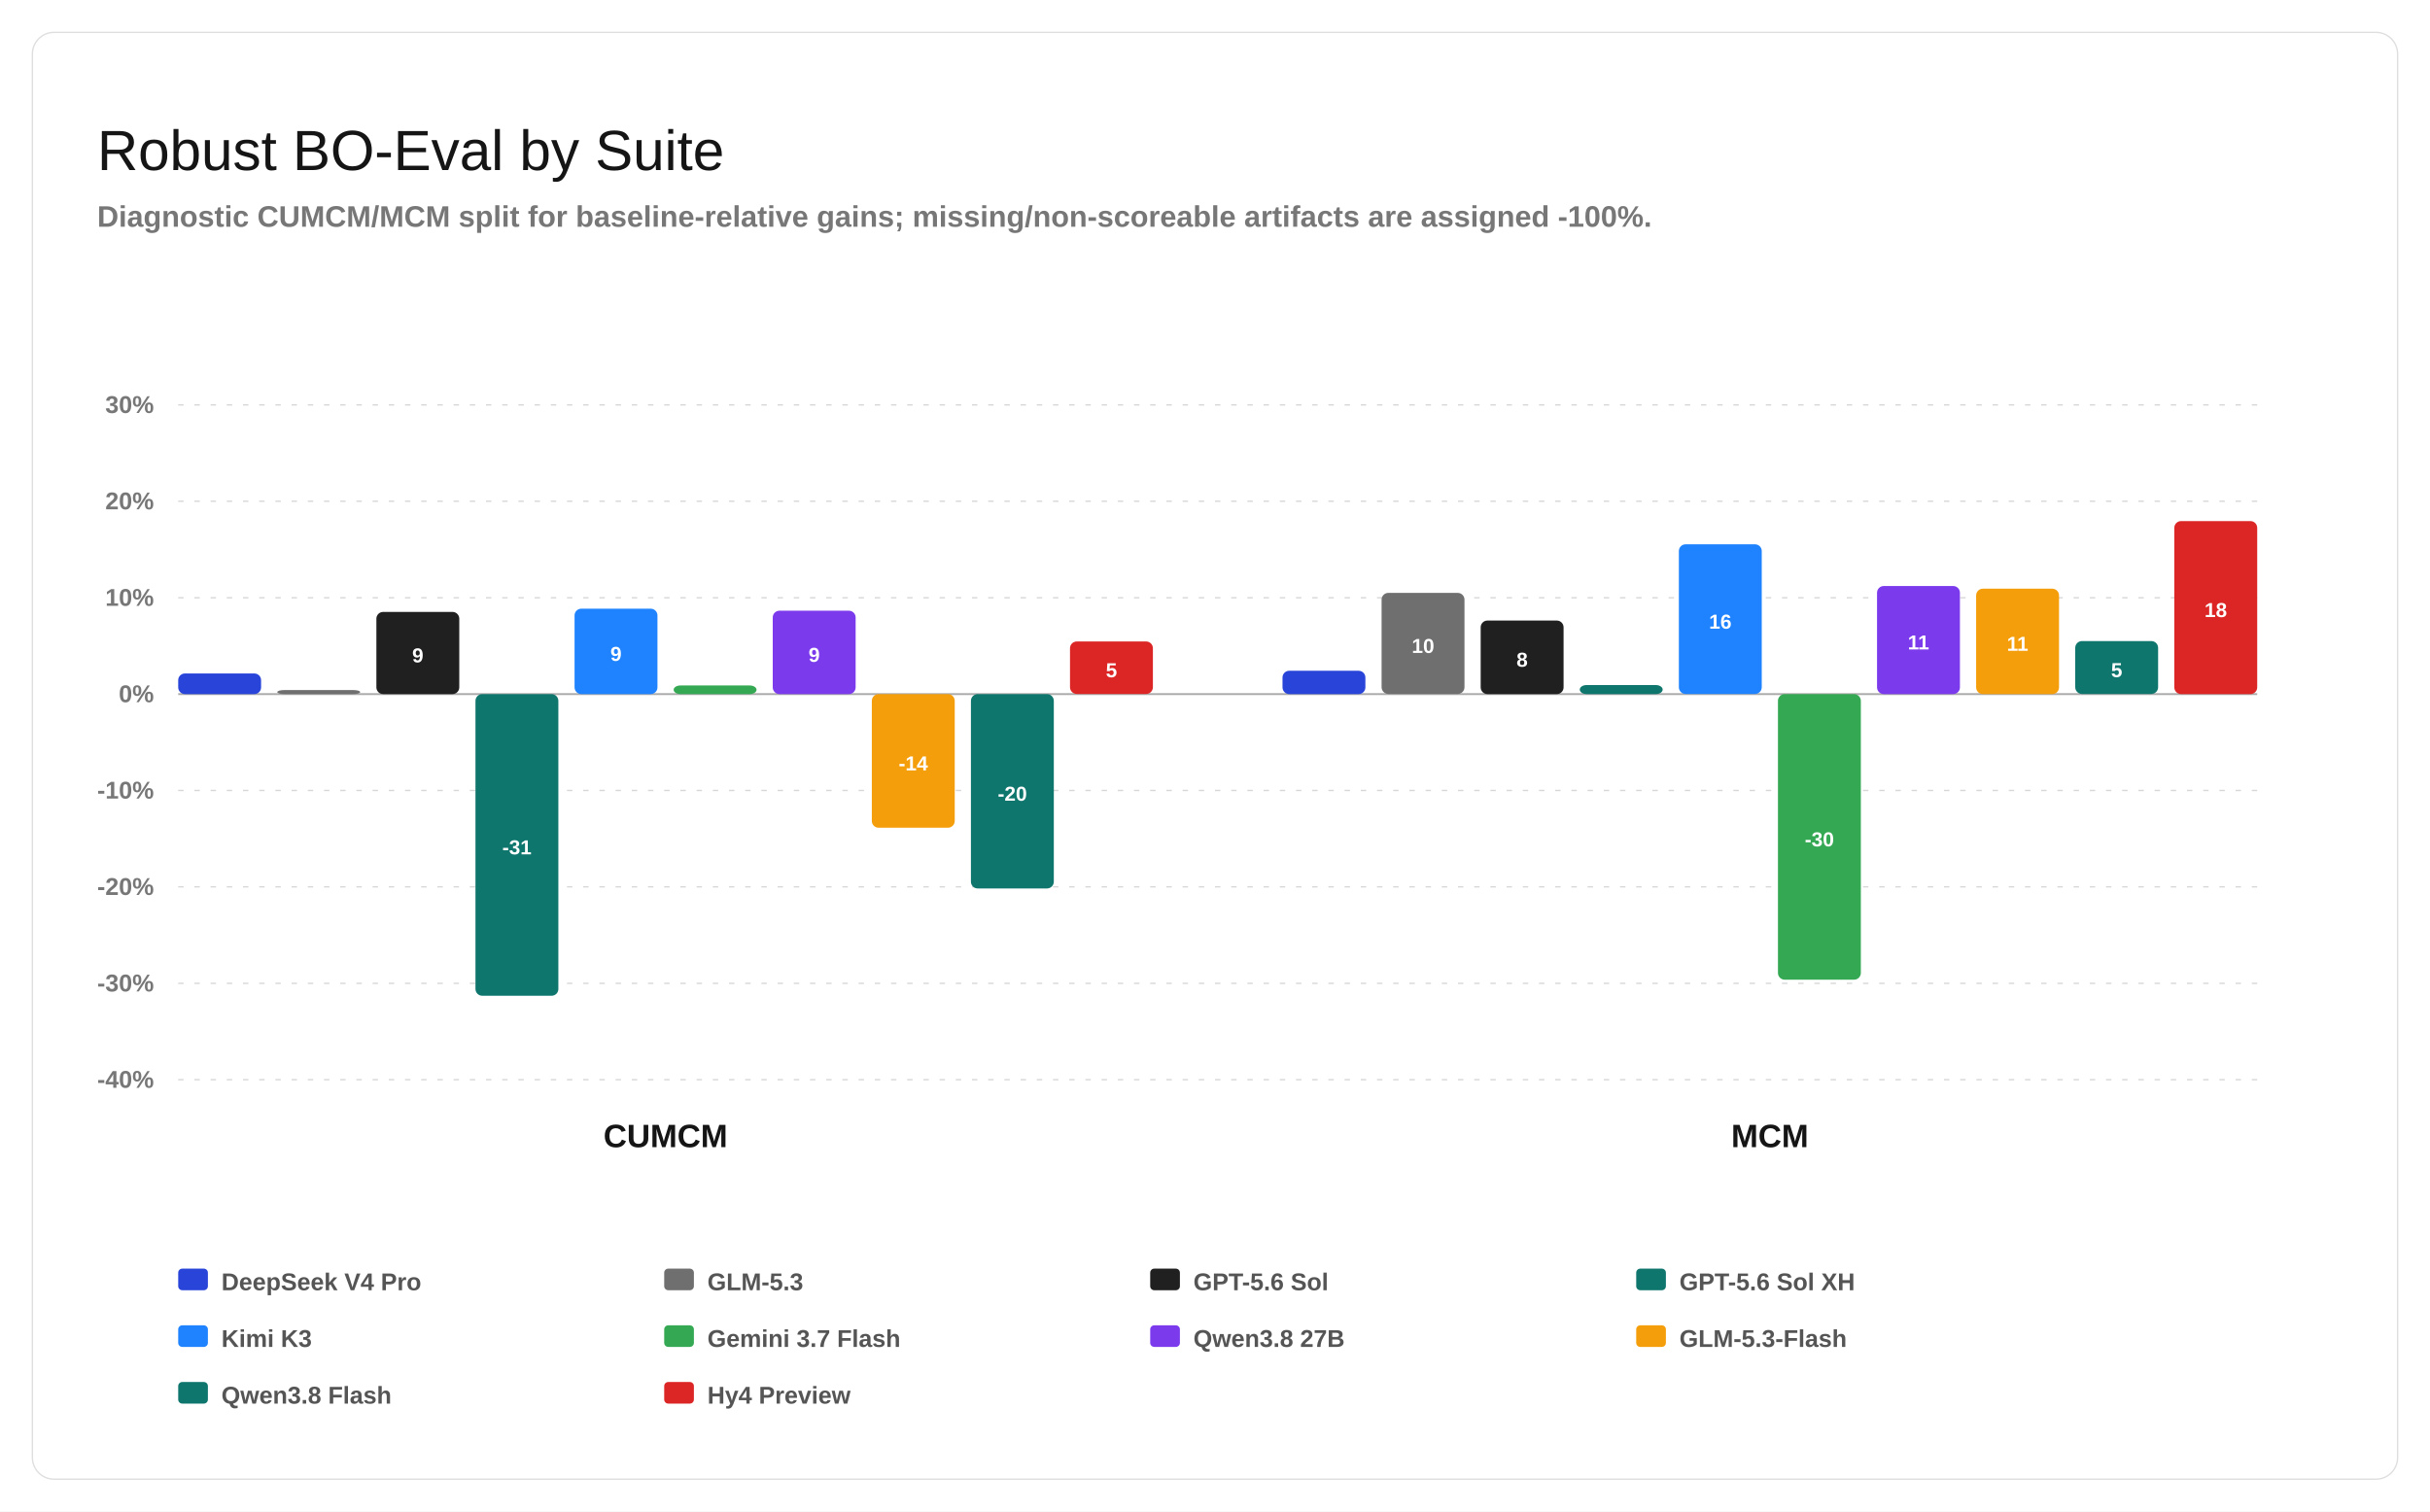
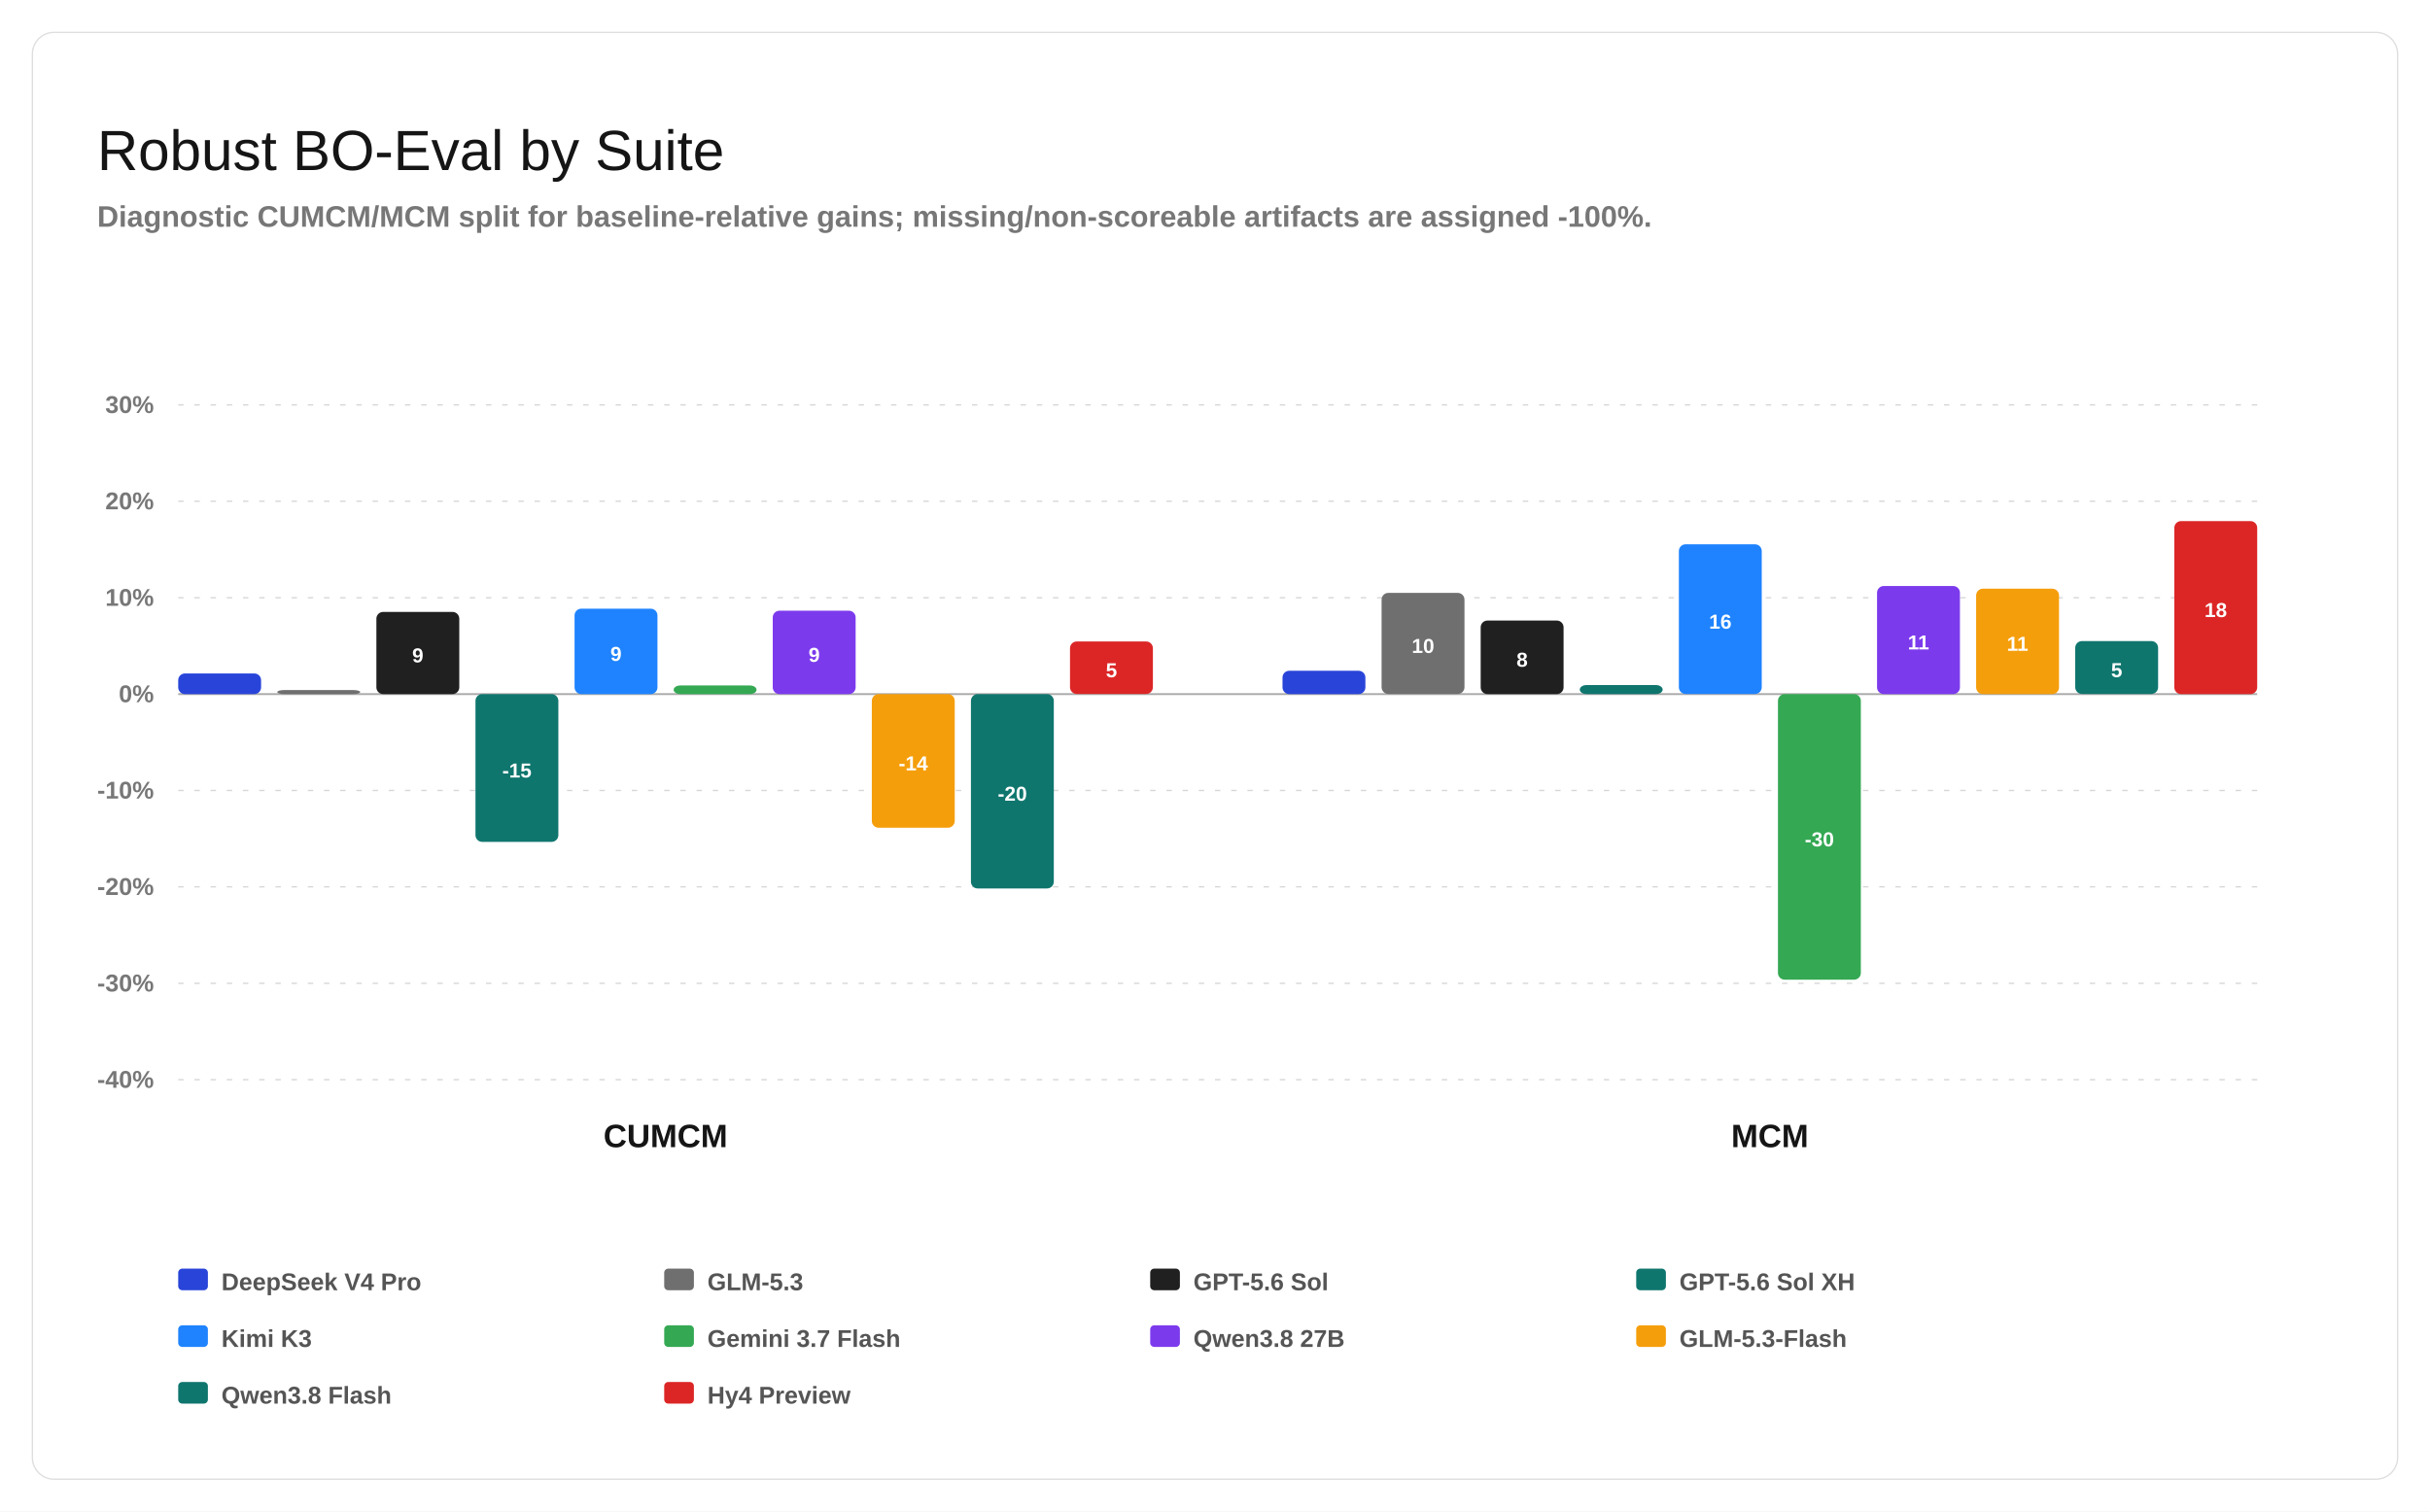
<svg xmlns="http://www.w3.org/2000/svg" width="1800" height="1120" viewBox="0 0 1800 1120" role="img">
  <style>
      .title { font-family: Georgia, Times, serif; font-size: 42px; font-weight: 500; fill: #050505; }
      .subtitle { font-family: Arial, Helvetica, sans-serif; font-size: 22px; fill: #777777; font-weight: 650; }
      .axis { font-family: Arial, Helvetica, sans-serif; font-size: 18px; fill: #777777; font-weight: 650; }
      .axis-title { font-family: Arial, Helvetica, sans-serif; font-size: 22px; fill: #111111; font-weight: 720; }
      .label { font-family: Arial, Helvetica, sans-serif; font-size: 19px; fill: #151515; font-weight: 700; }
      .small { font-family: Arial, Helvetica, sans-serif; font-size: 18px; fill: #777777; font-weight: 650; }
    </style>
  <rect width="1800" height="1120" fill="#ffffff" />
  <rect x="24.0" y="24.0" width="1752.0" height="1072.0" fill="#ffffff" rx="16.0" stroke="#dedede" />
  <text x="72.0" y="126.0" text-anchor="start" font-family="Arial, Helvetica, sans-serif" font-size="42" font-weight="500" fill="#151515">Robust BO-Eval by Suite</text>
  <text x="72.0" y="168.0" text-anchor="start" font-family="Arial, Helvetica, sans-serif" font-size="22" font-weight="650" fill="#777777">Diagnostic CUMCM/MCM split for baseline-relative gains; missing/non-scoreable artifacts are assigned -100%.</text>
  <line x1="132.0" y1="800.0" x2="1672.0" y2="800.0" stroke="#d7d7d7" stroke-width="1.0" stroke-dasharray="4 8" />
  <text x="114.0" y="806.0" text-anchor="end" font-family="Arial, Helvetica, sans-serif" font-size="18" font-weight="600" fill="#777777">-40%</text>
  <line x1="132.0" y1="728.6" x2="1672.0" y2="728.6" stroke="#d7d7d7" stroke-width="1.0" stroke-dasharray="4 8" />
  <text x="114.0" y="734.6" text-anchor="end" font-family="Arial, Helvetica, sans-serif" font-size="18" font-weight="600" fill="#777777">-30%</text>
  <line x1="132.0" y1="657.1" x2="1672.0" y2="657.1" stroke="#d7d7d7" stroke-width="1.0" stroke-dasharray="4 8" />
  <text x="114.0" y="663.1" text-anchor="end" font-family="Arial, Helvetica, sans-serif" font-size="18" font-weight="600" fill="#777777">-20%</text>
  <line x1="132.0" y1="585.7" x2="1672.0" y2="585.7" stroke="#d7d7d7" stroke-width="1.0" stroke-dasharray="4 8" />
  <text x="114.0" y="591.7" text-anchor="end" font-family="Arial, Helvetica, sans-serif" font-size="18" font-weight="600" fill="#777777">-10%</text>
  <line x1="132.0" y1="514.3" x2="1672.0" y2="514.3" stroke="#aaaaaa" stroke-width="1.4" />
  <text x="114.0" y="520.3" text-anchor="end" font-family="Arial, Helvetica, sans-serif" font-size="18" font-weight="600" fill="#777777">0%</text>
  <line x1="132.0" y1="442.9" x2="1672.0" y2="442.9" stroke="#d7d7d7" stroke-width="1.0" stroke-dasharray="4 8" />
  <text x="114.0" y="448.9" text-anchor="end" font-family="Arial, Helvetica, sans-serif" font-size="18" font-weight="600" fill="#777777">10%</text>
  <line x1="132.0" y1="371.4" x2="1672.0" y2="371.4" stroke="#d7d7d7" stroke-width="1.0" stroke-dasharray="4 8" />
  <text x="114.0" y="377.4" text-anchor="end" font-family="Arial, Helvetica, sans-serif" font-size="18" font-weight="600" fill="#777777">20%</text>
  <line x1="132.0" y1="300.0" x2="1672.0" y2="300.0" stroke="#d7d7d7" stroke-width="1.0" stroke-dasharray="4 8" />
  <text x="114.0" y="306.0" text-anchor="end" font-family="Arial, Helvetica, sans-serif" font-size="18" font-weight="600" fill="#777777">30%</text>
  <text x="493.0" y="850.0" text-anchor="middle" font-family="Arial, Helvetica, sans-serif" font-size="24" font-weight="800" fill="#151515">CUMCM</text>
  <rect x="132.0" y="499.0" width="61.4" height="15.3" fill="#2945d9" rx="5.0" />
  <rect x="205.4" y="511.3" width="61.4" height="3.0" fill="#6f6f6f" rx="5.0" />
  <rect x="278.8" y="453.4" width="61.4" height="60.9" fill="#202020" rx="5.0" />
  <text x="309.5" y="490.8" text-anchor="middle" font-family="Arial, Helvetica, sans-serif" font-size="15" font-weight="800" fill="#ffffff">9</text>
-   <rect x="352.2" y="514.3" width="61.4" height="223.5" fill="#0f766e" rx="5.0" />
-   <text x="382.9" y="633.0" text-anchor="middle" font-family="Arial, Helvetica, sans-serif" font-size="15" font-weight="800" fill="#ffffff">-31</text>
+   <rect x="352.2" y="514.3" width="61.4" height="109.5" fill="#0f766e" rx="5.0" />
+   <text x="382.9" y="576.1" text-anchor="middle" font-family="Arial, Helvetica, sans-serif" font-size="15" font-weight="800" fill="#ffffff">-15</text>
  <rect x="425.6" y="451.0" width="61.4" height="63.3" fill="#1f83ff" rx="5.0" />
  <text x="456.3" y="489.7" text-anchor="middle" font-family="Arial, Helvetica, sans-serif" font-size="15" font-weight="800" fill="#ffffff">9</text>
  <rect x="499.0" y="507.9" width="61.4" height="6.4" fill="#34a853" rx="5.0" />
  <rect x="572.4" y="452.5" width="61.4" height="61.8" fill="#7c3aed" rx="5.0" />
  <text x="603.1" y="490.4" text-anchor="middle" font-family="Arial, Helvetica, sans-serif" font-size="15" font-weight="800" fill="#ffffff">9</text>
  <rect x="645.8" y="514.3" width="61.4" height="99.0" fill="#f59e0b" rx="5.0" />
  <text x="676.5" y="570.8" text-anchor="middle" font-family="Arial, Helvetica, sans-serif" font-size="15" font-weight="800" fill="#ffffff">-14</text>
  <rect x="719.2" y="514.3" width="61.4" height="144.0" fill="#0f766e" rx="5.0" />
  <text x="749.9" y="593.3" text-anchor="middle" font-family="Arial, Helvetica, sans-serif" font-size="15" font-weight="800" fill="#ffffff">-20</text>
  <rect x="792.6" y="475.3" width="61.4" height="38.9" fill="#dc2626" rx="5.0" />
  <text x="823.3" y="501.8" text-anchor="middle" font-family="Arial, Helvetica, sans-serif" font-size="15" font-weight="800" fill="#ffffff">5</text>
  <text x="1311.0" y="850.0" text-anchor="middle" font-family="Arial, Helvetica, sans-serif" font-size="24" font-weight="800" fill="#151515">MCM</text>
  <rect x="950.0" y="497.0" width="61.4" height="17.3" fill="#2945d9" rx="5.0" />
  <rect x="1023.4" y="439.3" width="61.4" height="74.9" fill="#6f6f6f" rx="5.0" />
  <text x="1054.1" y="483.8" text-anchor="middle" font-family="Arial, Helvetica, sans-serif" font-size="15" font-weight="800" fill="#ffffff">10</text>
  <rect x="1096.8" y="459.8" width="61.4" height="54.5" fill="#202020" rx="5.0" />
  <text x="1127.5" y="494.0" text-anchor="middle" font-family="Arial, Helvetica, sans-serif" font-size="15" font-weight="800" fill="#ffffff">8</text>
  <rect x="1170.2" y="507.6" width="61.4" height="6.7" fill="#0f766e" rx="5.0" />
  <rect x="1243.6" y="403.3" width="61.4" height="110.9" fill="#1f83ff" rx="5.0" />
  <text x="1274.3" y="465.8" text-anchor="middle" font-family="Arial, Helvetica, sans-serif" font-size="15" font-weight="800" fill="#ffffff">16</text>
  <rect x="1317.0" y="514.3" width="61.4" height="211.6" fill="#34a853" rx="5.0" />
  <text x="1347.7" y="627.1" text-anchor="middle" font-family="Arial, Helvetica, sans-serif" font-size="15" font-weight="800" fill="#ffffff">-30</text>
  <rect x="1390.4" y="434.2" width="61.4" height="80.1" fill="#7c3aed" rx="5.0" />
  <text x="1421.1" y="481.2" text-anchor="middle" font-family="Arial, Helvetica, sans-serif" font-size="15" font-weight="800" fill="#ffffff">11</text>
  <rect x="1463.8" y="436.2" width="61.4" height="78.1" fill="#f59e0b" rx="5.0" />
  <text x="1494.5" y="482.2" text-anchor="middle" font-family="Arial, Helvetica, sans-serif" font-size="15" font-weight="800" fill="#ffffff">11</text>
  <rect x="1537.2" y="475.0" width="61.4" height="39.2" fill="#0f766e" rx="5.0" />
  <text x="1567.9" y="501.7" text-anchor="middle" font-family="Arial, Helvetica, sans-serif" font-size="15" font-weight="800" fill="#ffffff">5</text>
  <rect x="1610.6" y="386.1" width="61.4" height="128.2" fill="#dc2626" rx="5.0" />
  <text x="1641.3" y="457.2" text-anchor="middle" font-family="Arial, Helvetica, sans-serif" font-size="15" font-weight="800" fill="#ffffff">18</text>
  <rect x="132.0" y="940.0" width="22.0" height="16.0" fill="#2945d9" rx="3.0" />
  <text x="164.0" y="956.0" text-anchor="start" font-family="Arial, Helvetica, sans-serif" font-size="18" font-weight="600" fill="#555555">DeepSeek V4 Pro</text>
  <rect x="492.0" y="940.0" width="22.0" height="16.0" fill="#6f6f6f" rx="3.0" />
  <text x="524.0" y="956.0" text-anchor="start" font-family="Arial, Helvetica, sans-serif" font-size="18" font-weight="600" fill="#555555">GLM-5.3</text>
  <rect x="852.0" y="940.0" width="22.0" height="16.0" fill="#202020" rx="3.0" />
  <text x="884.0" y="956.0" text-anchor="start" font-family="Arial, Helvetica, sans-serif" font-size="18" font-weight="600" fill="#555555">GPT-5.6 Sol</text>
  <rect x="1212.0" y="940.0" width="22.0" height="16.0" fill="#0f766e" rx="3.0" />
  <text x="1244.0" y="956.0" text-anchor="start" font-family="Arial, Helvetica, sans-serif" font-size="18" font-weight="600" fill="#555555">GPT-5.6 Sol XH</text>
  <rect x="132.0" y="982.0" width="22.0" height="16.0" fill="#1f83ff" rx="3.0" />
  <text x="164.0" y="998.0" text-anchor="start" font-family="Arial, Helvetica, sans-serif" font-size="18" font-weight="600" fill="#555555">Kimi K3</text>
  <rect x="492.0" y="982.0" width="22.0" height="16.0" fill="#34a853" rx="3.0" />
  <text x="524.0" y="998.0" text-anchor="start" font-family="Arial, Helvetica, sans-serif" font-size="18" font-weight="600" fill="#555555">Gemini 3.7 Flash</text>
  <rect x="852.0" y="982.0" width="22.0" height="16.0" fill="#7c3aed" rx="3.0" />
  <text x="884.0" y="998.0" text-anchor="start" font-family="Arial, Helvetica, sans-serif" font-size="18" font-weight="600" fill="#555555">Qwen3.8 27B</text>
  <rect x="1212.0" y="982.0" width="22.0" height="16.0" fill="#f59e0b" rx="3.0" />
  <text x="1244.0" y="998.0" text-anchor="start" font-family="Arial, Helvetica, sans-serif" font-size="18" font-weight="600" fill="#555555">GLM-5.3-Flash</text>
  <rect x="132.0" y="1024.0" width="22.0" height="16.0" fill="#0f766e" rx="3.0" />
  <text x="164.0" y="1040.0" text-anchor="start" font-family="Arial, Helvetica, sans-serif" font-size="18" font-weight="600" fill="#555555">Qwen3.8 Flash</text>
  <rect x="492.0" y="1024.0" width="22.0" height="16.0" fill="#dc2626" rx="3.0" />
  <text x="524.0" y="1040.0" text-anchor="start" font-family="Arial, Helvetica, sans-serif" font-size="18" font-weight="600" fill="#555555">Hy4 Preview</text>
</svg>
